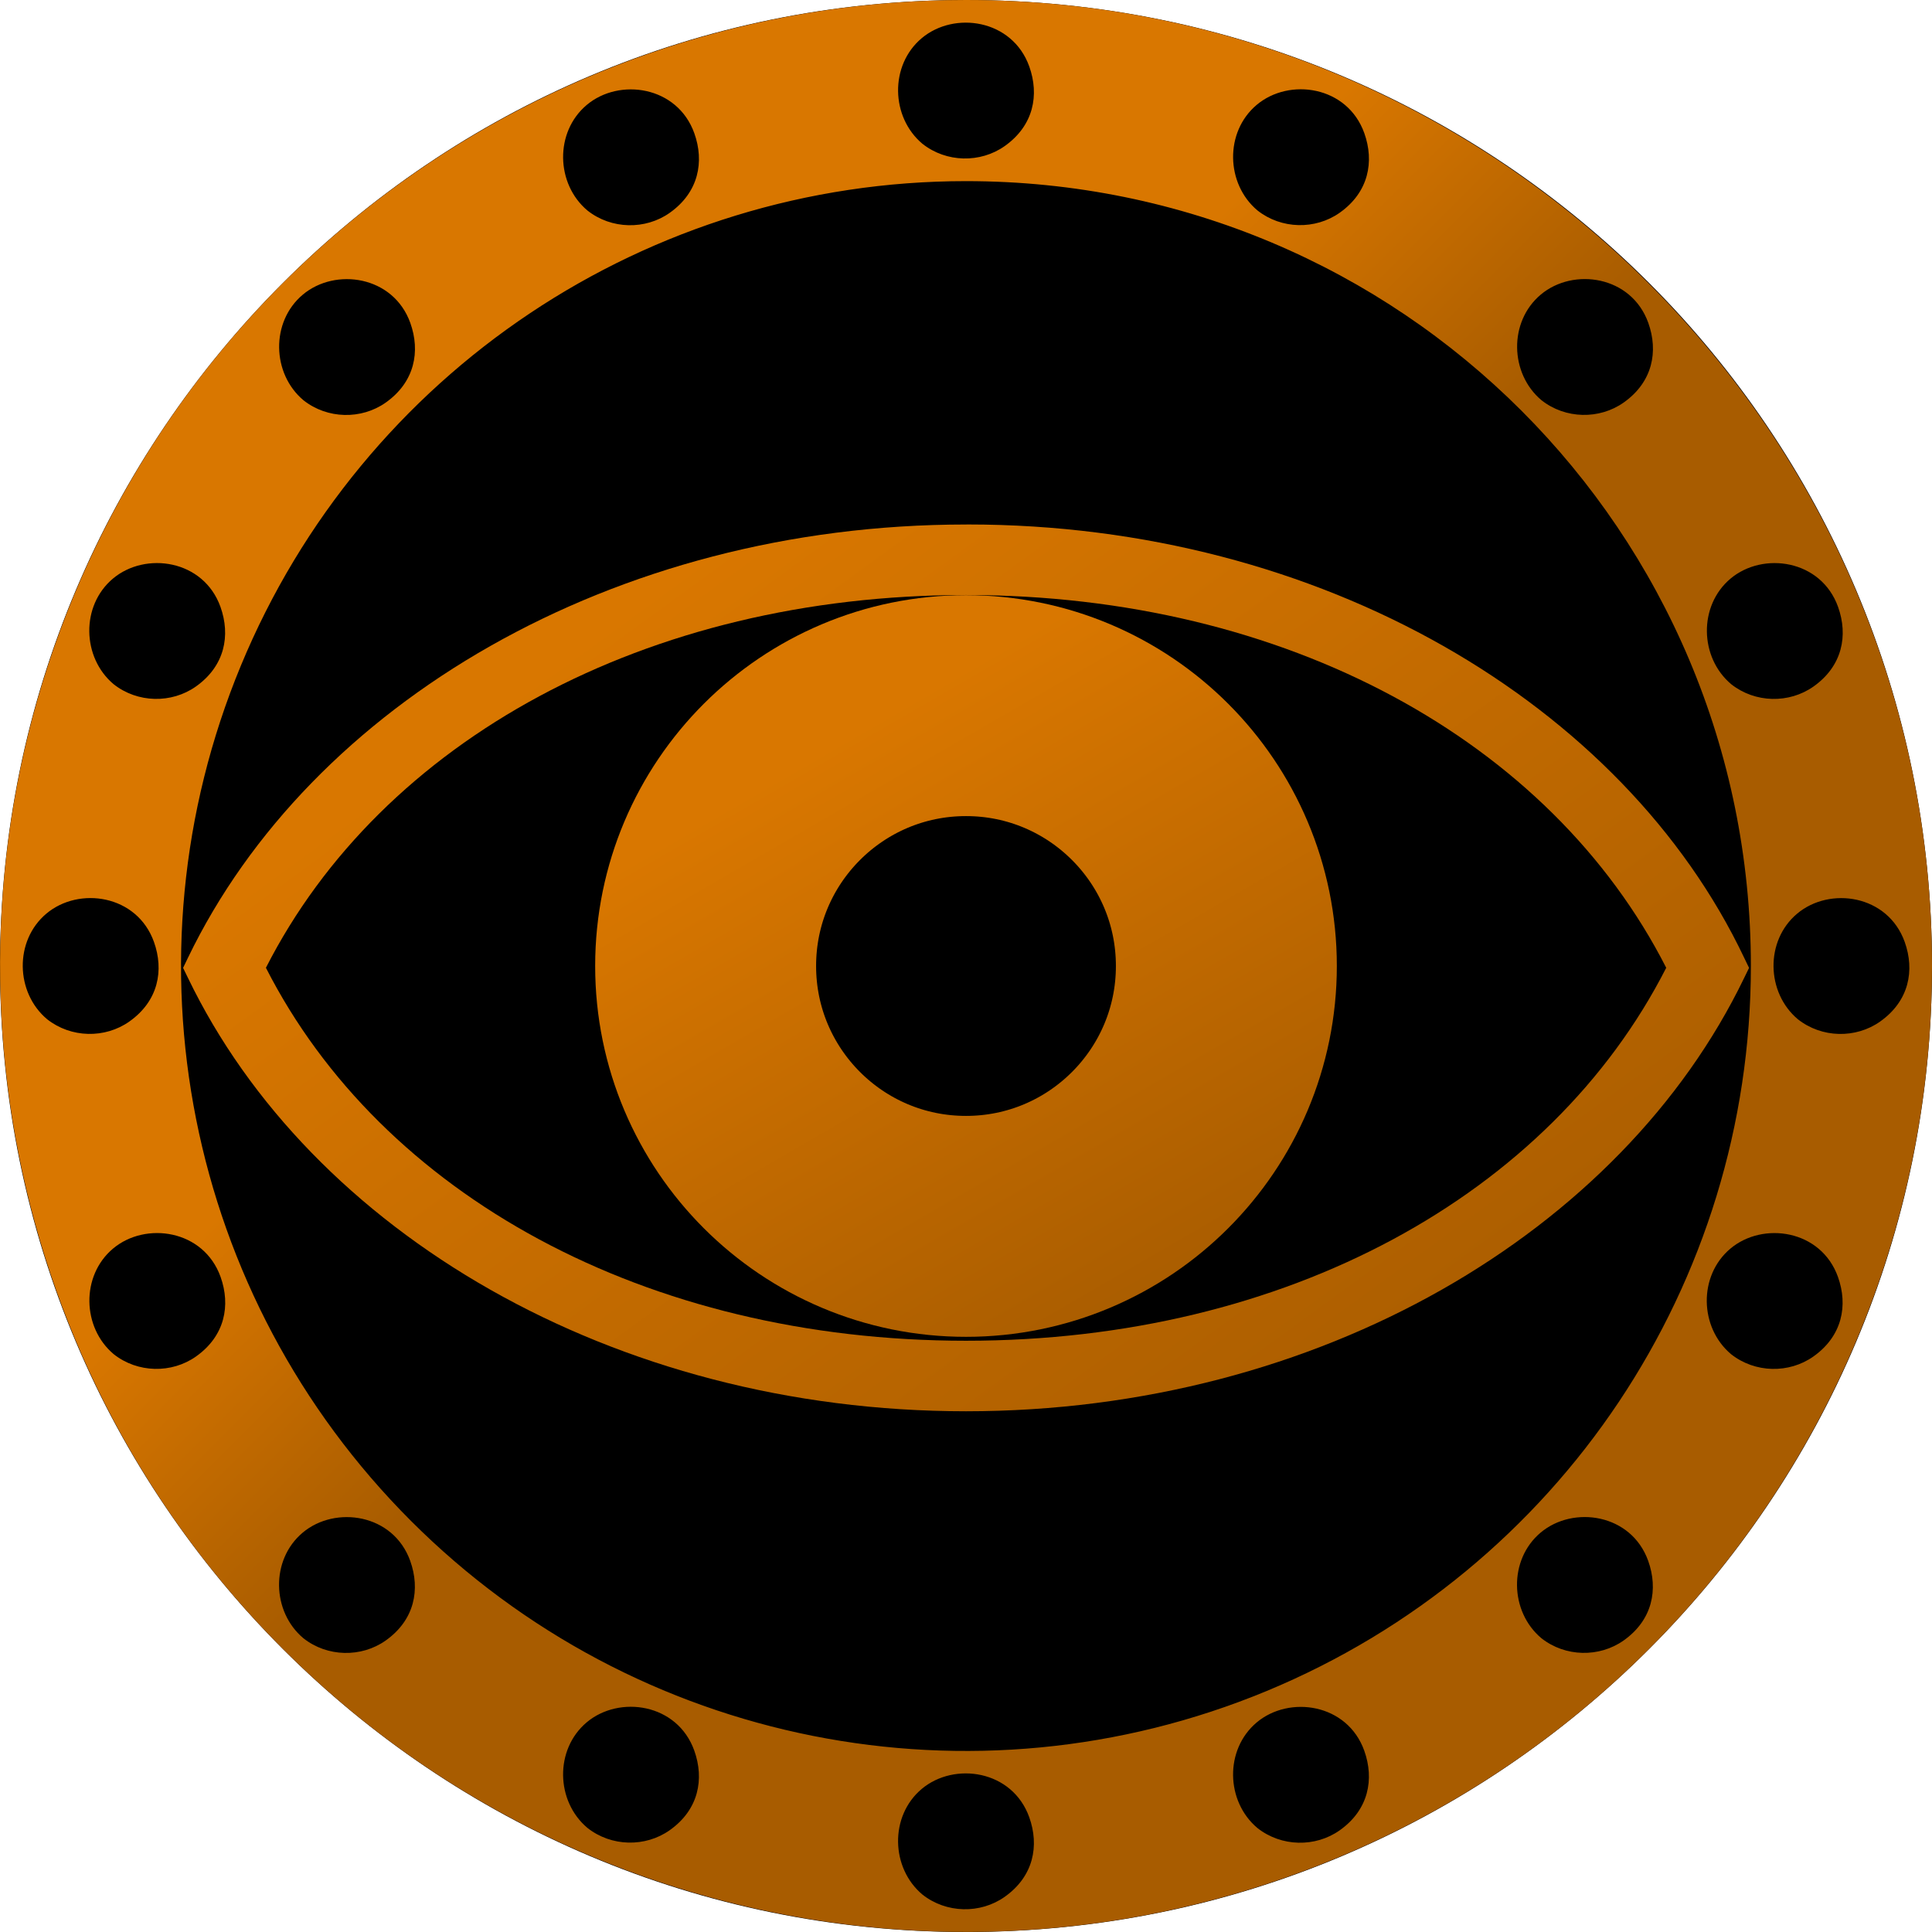
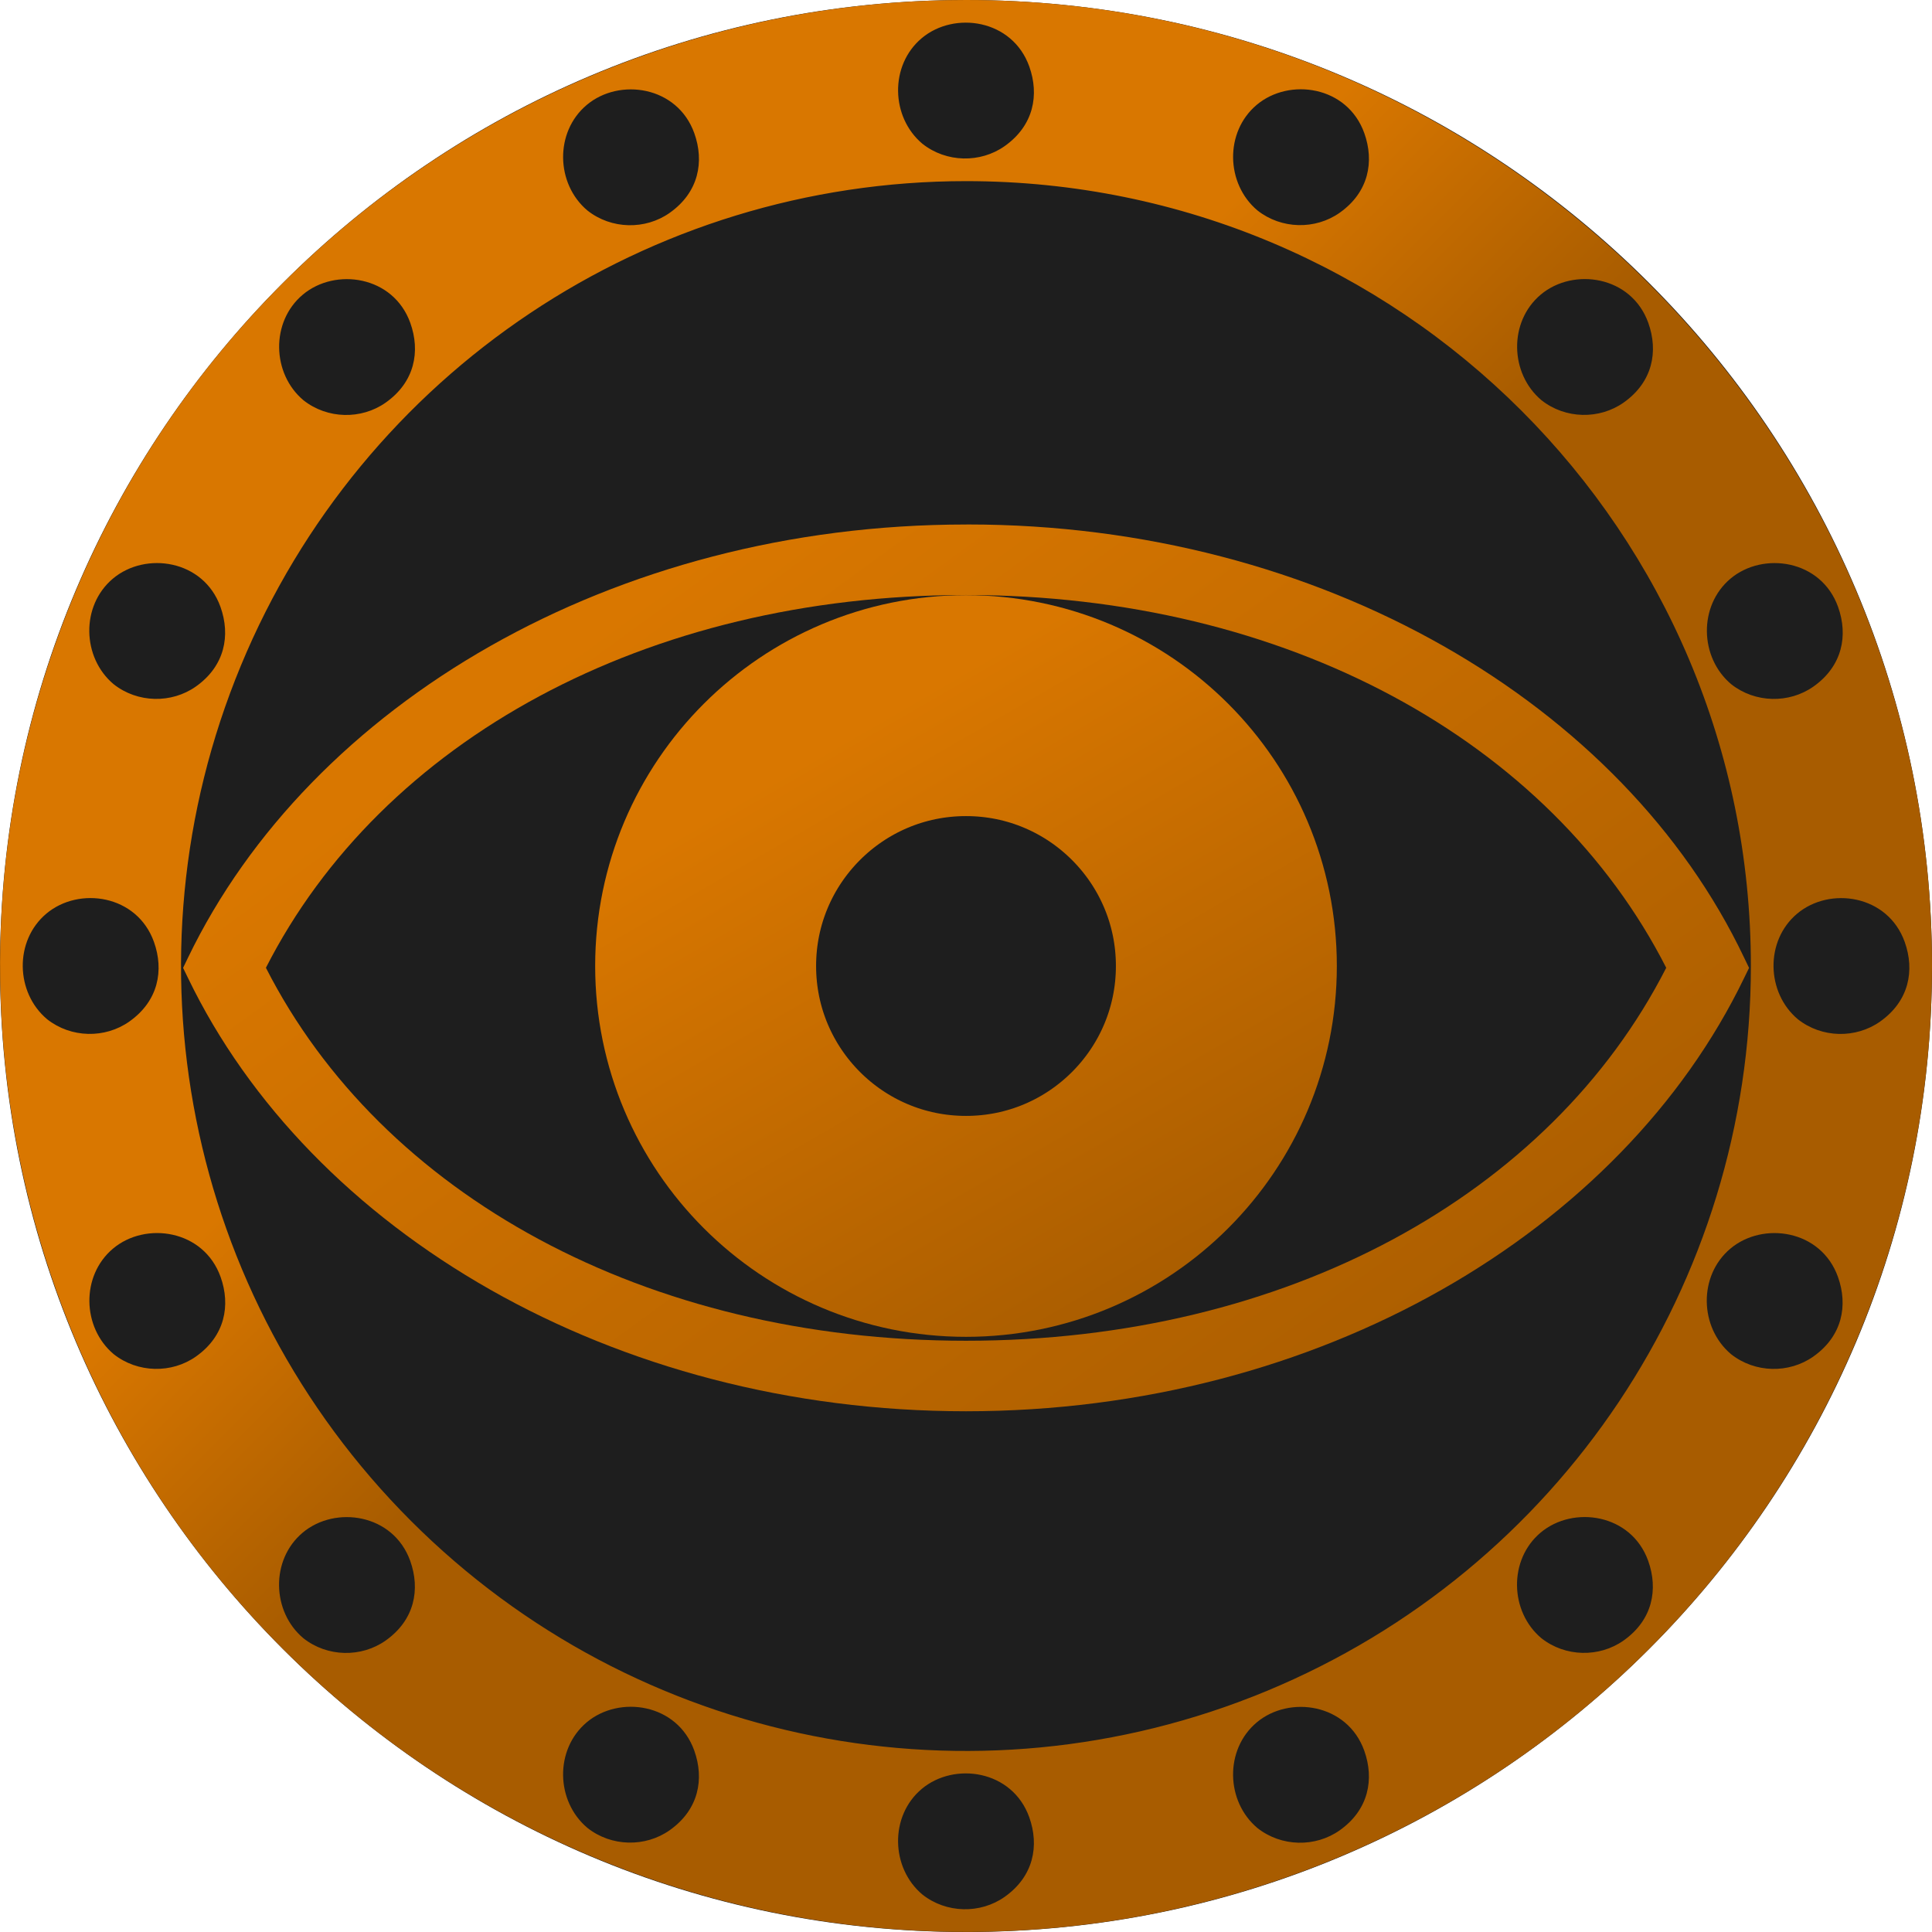
<svg xmlns="http://www.w3.org/2000/svg" xmlns:xlink="http://www.w3.org/1999/xlink" class="snail_eye" version="1.1" id="Layer_1" x="0px" y="0px" width="512" viewBox="0 0 512 512" enable-background="new 0 0 512 512" xml:space="preserve" height="512" style="background-color: transparent;">
  <defs id="defs2986">
    <linearGradient id="linearGradient2675">
      <stop style="stop-color:#d97700" offset="0" id="stop2671" />
      <stop style="stop-color:#a85c00" offset="0.80" id="stop2673" />
    </linearGradient>
    <linearGradient id="linearGradient1085">
      <stop style="stop-color:#d97700" offset="0" id="stop1081" />
      <stop style="stop-color:#a85c00" offset="0.20" id="stop1083" />
    </linearGradient>
    <linearGradient xlink:href="#linearGradient1085" id="linearGradient1093" x1="0" y1="0" x2="512" y2="512" gradientUnits="userSpaceOnUse" />
    <linearGradient xlink:href="#linearGradient2675" id="linearGradient2677" x1="221.125" y1="191.955" x2="331.379" y2="382.636" gradientUnits="userSpaceOnUse" gradientTransform="translate(3,3)" />
    <linearGradient xlink:href="#linearGradient1085" id="linearGradient2737" gradientUnits="userSpaceOnUse" x1="190" y1="190" x2="512" y2="512" />
    <linearGradient xlink:href="#linearGradient2675" id="linearGradient2765" gradientUnits="userSpaceOnUse" x1="173" y1="155" x2="401" y2="468" gradientTransform="translate(0.5,0.5)" />
  </defs>
  <g id="g1053" style="display:inline;mix-blend-mode:normal;fill:url(#linearGradient1093);fill-opacity:0">
-     <circle style="background-color:#1e1e1e;display:inline;mix-blend-mode:normal;fill:black;fill-opacity:1;stroke-width:2;image-rendering:auto;opacity:1" id="path284" cx="256" cy="256" r="256" />
+     <circle style="display:inline;mix-blend-mode:normal;fill:#1e1e1e;fill-opacity:1;stroke-width:2;image-rendering:auto;opacity:1" id="path284" cx="256" cy="256" r="256" />
    <circle style="display:inline;fill:none;fill-opacity:1;fill-rule:evenodd;stroke:url(#linearGradient2677);stroke-width:58.549;stroke-dasharray:none;stroke-opacity:1" id="path3190" cx="256" cy="256" r="69" />
    <path style="color:#000000;fill:url(#linearGradient2765);fill-opacity:1;-inkscape-stroke:none" d="m 256,139 c -93.648,0 -173.751,47.591 -206.182,114.803 l -1.3,2.697 1.3,2.668 c 32.431,67.212 112.534,114.832 206.182,114.832 93.648,0 173.786,-47.62 206.217,-114.832 l 1.3,-2.668 -1.3,-2.697 C 430.278,186.582 350.14,138.99 256.492,138.99 Z m 0,18.688 c 84.825,0 154.891,38.584 185.566,98.783 -30.668,60.211 -100.73,98.841 -185.566,98.841 -84.836,0 -154.862,-38.63 -185.53,-98.841 30.675,-60.199 100.705,-98.783 185.53,-98.783 z" id="path1079" />
    <path id="path19241" style="color:#000000;display:inline;fill:url(#linearGradient2737);fill-opacity:1;paint-order:markers fill stroke" d="m 244.444,38.097 c -8.38,-7.042 -8.737,-20.779 -0.185,-27.973 8.635,-7.265 24.033,-5.03 28.509,7.494 2.686,7.514 1.188,15.655 -6.521,21.1 -6.436,4.546 -15.465,4.398 -21.802,-0.621 z m 88.784,17.661 c -8.38,-7.042 -8.737,-20.779 -0.185,-27.973 8.635,-7.265 24.033,-5.03 28.509,7.494 2.686,7.514 1.188,15.655 -6.521,21.1 -6.436,4.546 -15.465,4.398 -21.802,-0.621 z m 75.267,50.293 c -8.38,-7.042 -8.737,-20.779 -0.185,-27.973 8.635,-7.265 24.033,-5.03 28.509,7.494 2.686,7.514 1.188,15.655 -6.521,21.1 -6.436,4.546 -15.465,4.398 -21.802,-0.621 z m 50.291,75.268 c -8.38,-7.042 -8.737,-20.779 -0.185,-27.973 8.635,-7.265 24.033,-5.03 28.509,7.494 2.686,7.514 1.188,15.655 -6.521,21.1 -6.436,4.546 -15.465,4.398 -21.802,-0.621 z m 17.658,88.785 c -8.38,-7.042 -8.737,-20.779 -0.185,-27.973 8.635,-7.265 24.033,-5.03 28.509,7.494 2.686,7.514 1.188,15.655 -6.521,21.1 -6.436,4.546 -15.465,4.398 -21.802,-0.621 z m -17.69,88.769 c -8.38,-7.042 -8.737,-20.779 -0.185,-27.973 8.635,-7.265 24.033,-5.03 28.509,7.494 2.686,7.514 1.188,15.655 -6.521,21.1 -6.436,4.546 -15.465,4.398 -21.802,-0.621 z m -50.287,75.256 c -8.38,-7.042 -8.737,-20.779 -0.185,-27.973 8.635,-7.265 24.033,-5.03 28.509,7.494 2.686,7.514 1.188,15.655 -6.521,21.1 -6.436,4.546 -15.465,4.398 -21.802,-0.621 z m -75.245,50.31 c -8.38,-7.042 -8.737,-20.779 -0.185,-27.973 8.635,-7.265 24.033,-5.03 28.509,7.494 2.686,7.514 1.188,15.655 -6.521,21.1 -6.436,4.546 -15.465,4.398 -21.802,-0.621 z m -88.782,17.628 c -8.38,-7.042 -8.737,-20.779 -0.185,-27.973 8.635,-7.265 24.033,-5.03 28.509,7.494 2.686,7.514 1.188,15.655 -6.521,21.1 -6.436,4.546 -15.465,4.398 -21.802,-0.621 z m -88.771,-17.659 c -8.38,-7.042 -8.737,-20.779 -0.185,-27.973 8.635,-7.265 24.033,-5.03 28.509,7.494 2.686,7.514 1.188,15.655 -6.521,21.1 -6.436,4.546 -15.465,4.398 -21.802,-0.621 z m -75.276,-50.264 c -8.38,-7.042 -8.737,-20.779 -0.185,-27.973 8.635,-7.265 24.033,-5.03 28.509,7.494 2.686,7.514 1.188,15.655 -6.521,21.1 -6.436,4.546 -15.465,4.398 -21.802,-0.621 z m -50.262,-75.277 c -8.38,-7.042 -8.737,-20.779 -0.185,-27.973 8.635,-7.265 24.033,-5.03 28.509,7.494 2.686,7.514 1.188,15.655 -6.521,21.1 -6.436,4.546 -15.465,4.398 -21.802,-0.621 z m -17.657,-88.772 C 4.094,263.052 3.737,249.315 12.289,242.121 c 8.635,-7.265 24.033,-5.03 28.509,7.494 2.686,7.514 1.188,15.655 -6.521,21.1 -6.436,4.546 -15.465,4.398 -21.802,-0.621 z m 17.631,-88.781 c -8.38,-7.042 -8.737,-20.779 -0.185,-27.973 8.635,-7.265 24.033,-5.03 28.509,7.494 2.686,7.514 1.188,15.655 -6.521,21.1 -6.436,4.546 -15.465,4.398 -21.802,-0.621 z m 50.312,-75.244 C 72.037,99.027 71.68,85.29 80.232,78.096 c 8.635,-7.265 24.033,-5.03 28.509,7.494 2.686,7.514 1.188,15.655 -6.521,21.1 -6.436,4.546 -15.465,4.398 -21.802,-0.621 z m 75.257,-50.285 c -8.38,-7.042 -8.737,-20.779 -0.185,-27.973 8.635,-7.265 24.033,-5.03 28.509,7.494 2.686,7.514 1.188,15.655 -6.521,21.1 -6.436,4.546 -15.465,4.398 -21.802,-0.621 z M 256,0 C 152.527,0 59.084,62.436 19.488,158.031 c -39.595,95.595 -17.665,205.815 55.5,278.98 73.165,73.165 183.385,95.095 278.98,55.5 C 449.564,452.916 512,359.473 512,256 512,114.9 397.1,0 256,0 Z m 0,48 c 115.159,0 208,92.841 208,208 0,84.197 -50.615,159.947 -128.4,192.166 C 257.814,480.385 168.466,462.607 108.93,403.07 49.393,343.534 31.615,254.186 63.834,176.4 96.053,98.615 171.803,48 256,48 Z" />
  </g>
</svg>
